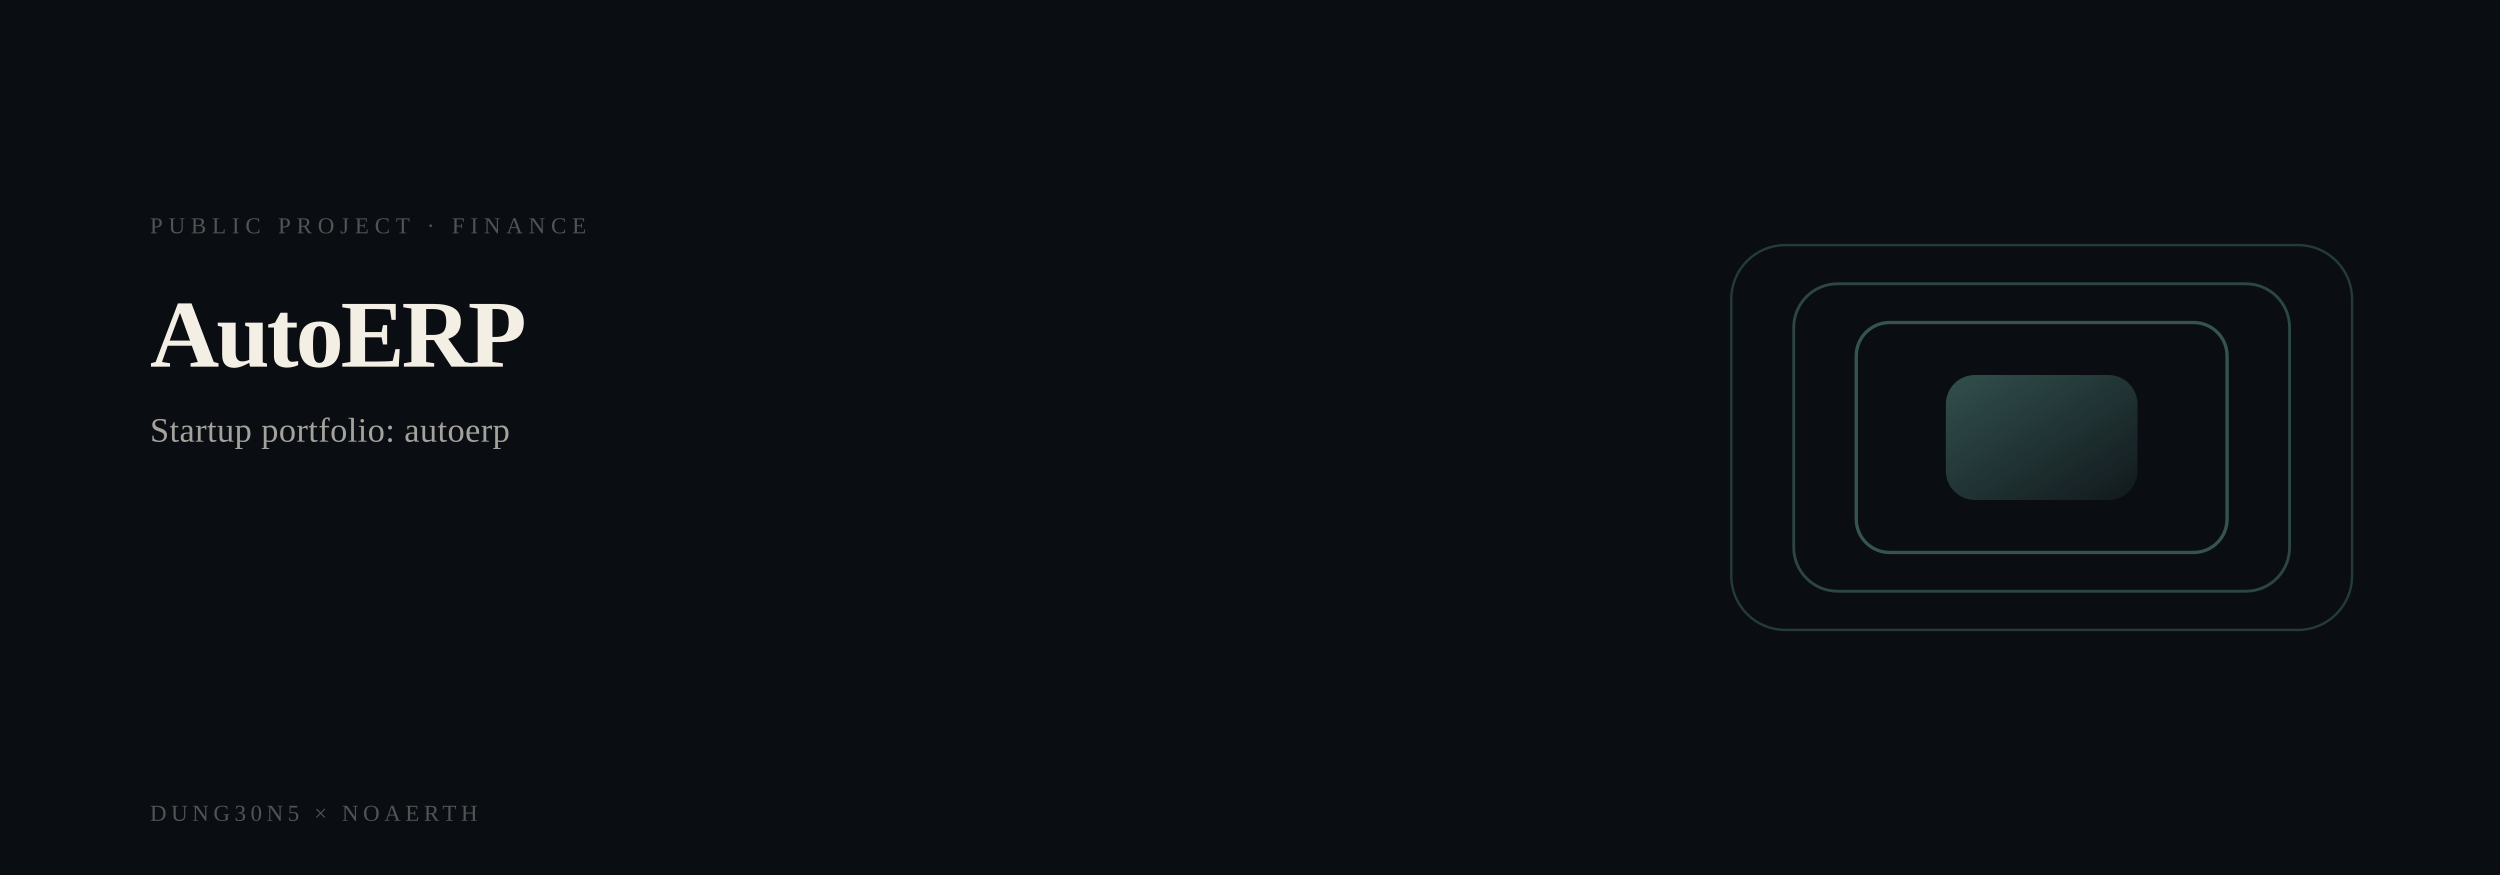
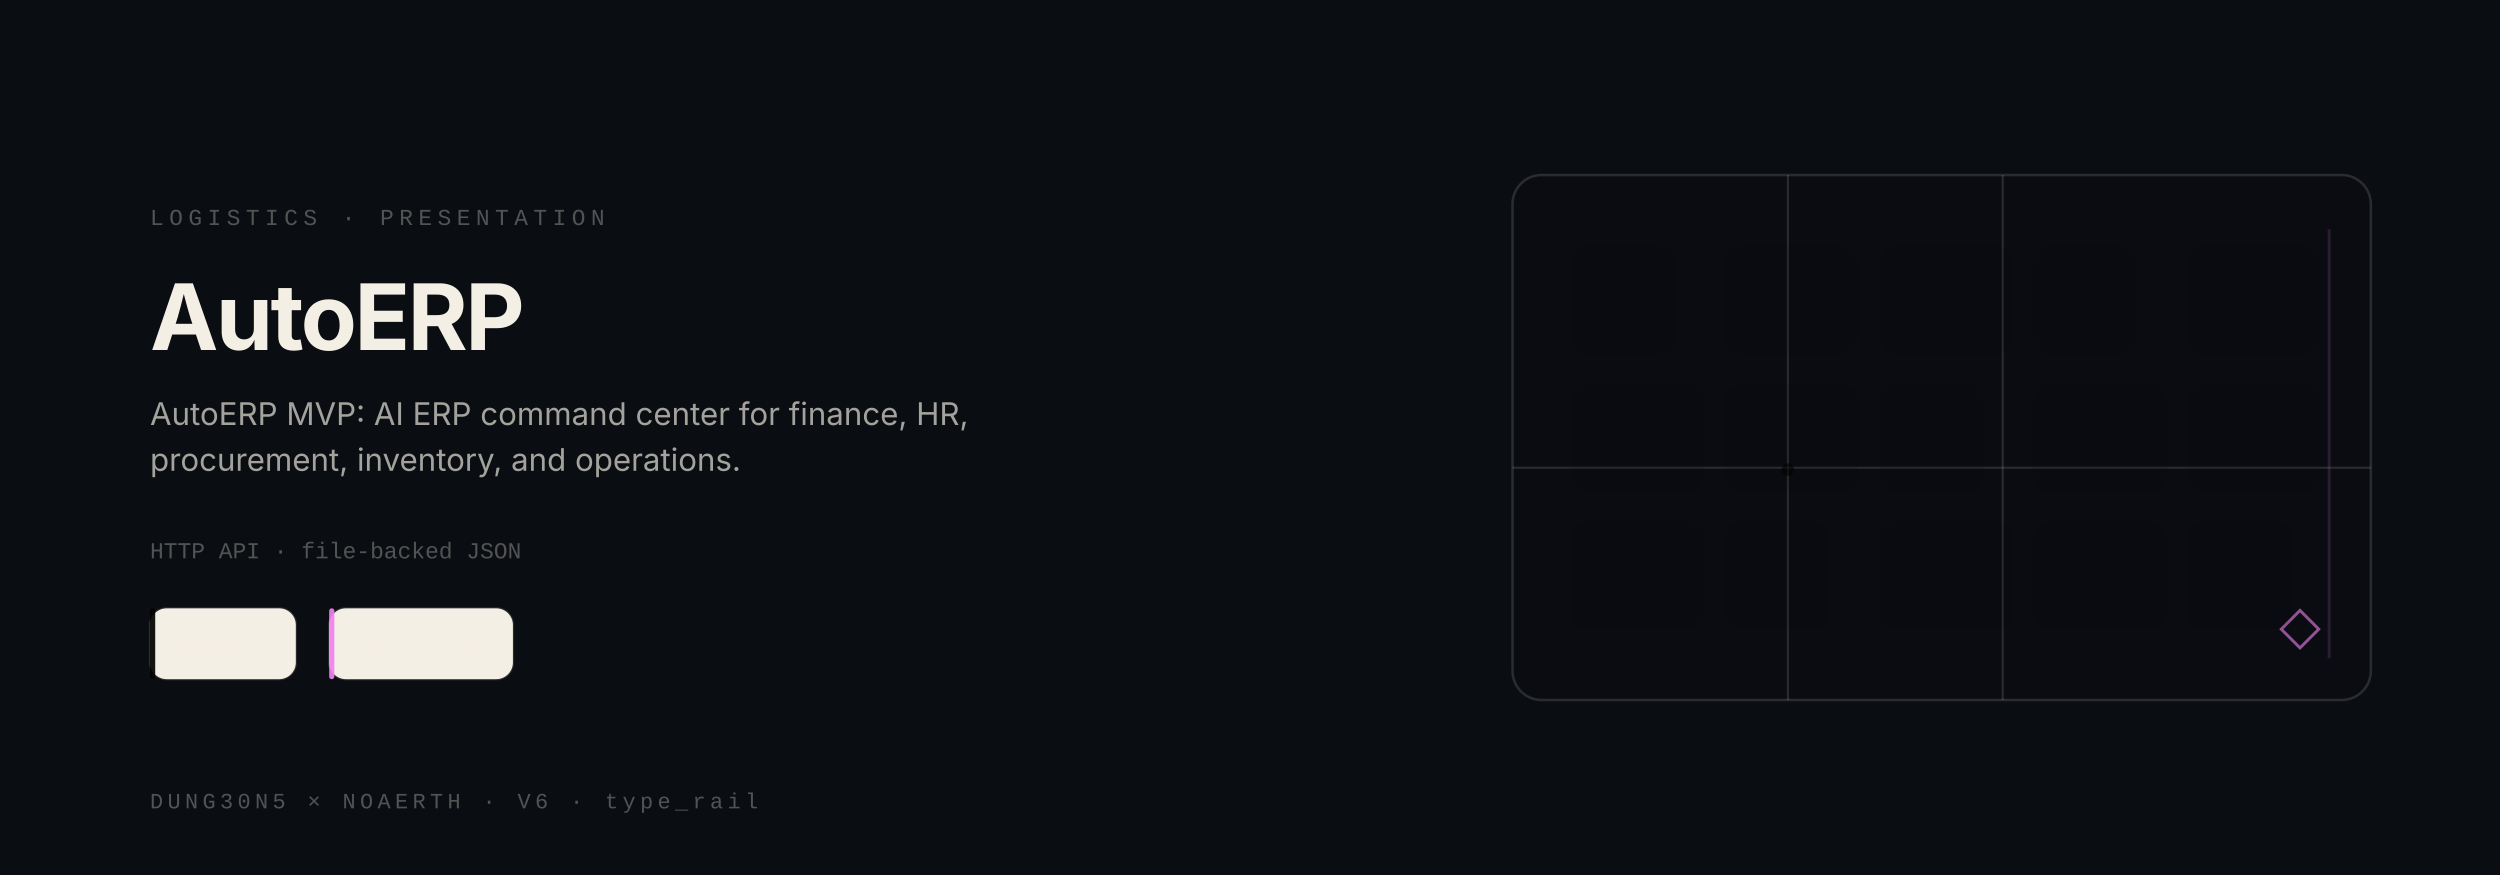
- <svg xmlns="http://www.w3.org/2000/svg" viewBox="0 0 1200 420" width="1200" height="420" role="img" aria-label="AutoERP: ledger columns with allocation flow between them. Motion depicts capital enters, allocates across positions, and settles into an outcome.">
-   <defs>
-     <linearGradient id="hero-autoerp-dark-a" x1="0" y1="0" x2="1" y2="1">
-       <stop offset="0" stop-color="#7fd1c1" stop-opacity="0.85" />
-       <stop offset="1" stop-color="#7fd1c1" stop-opacity="0.15" />
-     </linearGradient>
-   </defs>
+ <svg xmlns="http://www.w3.org/2000/svg" viewBox="0 0 1200 420" width="1200" height="420" role="img" aria-label="AutoERP: a composed grid assembles and a sweep resolves it">
  <rect width="1200" height="420" fill="#0a0d12" />
-   <rect x="891" y="154.82" width="178" height="110.36" rx="16" fill="none" stroke="#7fd1c1" stroke-width="1.60" opacity="0.36" />
-   <rect x="861" y="136.22" width="238" height="147.56" rx="21" fill="none" stroke="#7fd1c1" stroke-width="1.38" opacity="0.29" />
-   <rect x="831" y="117.62" width="298" height="184.76" rx="26" fill="none" stroke="#7fd1c1" stroke-width="1.16" opacity="0.23" />
-   <rect x="934" y="180" width="92" height="60" rx="14" fill="url(#hero-autoerp-dark-a)" opacity="0.40" />
-   <text x="72" y="112" fill="#f4efe44f" font-size="11" letter-spacing="2.8">PUBLIC PROJECT · FINANCE</text>
-   <text x="72" y="176" fill="#f4efe4" font-size="46" font-weight="660" letter-spacing="-1.4">AutoERP</text>
-   <text x="72" y="212" fill="#f4efe4a8" font-size="16.5" letter-spacing="0.2">Startup portfolio: autoerp</text>
-   <rect x="72" y="266" width="106" height="40" rx="9" fill="#f4efe4" fill-opacity="0.05" stroke="#f4efe424" stroke-width="1.1" opacity="0">
-     <animate attributeName="opacity" from="0" to="1" dur="0.5s" begin="0.50s" fill="freeze" />
-   </rect>
-   <rect x="72" y="266" width="2.5" height="40" rx="1.2" fill="#7fd1c1" opacity="0">
-     <animate attributeName="opacity" from="0" to="0.9" dur="0.5s" begin="0.50s" fill="freeze" />
-   </rect>
-   <text x="125" y="291" fill="#f4efe4" font-size="11.5" text-anchor="middle" font-family="ui-monospace,SFMono-Regular,Menlo,monospace" opacity="0">capital<animate attributeName="opacity" from="0" to="1" dur="0.5s" begin="0.65s" fill="freeze" />
-   </text>
-   <rect x="194" y="266" width="106" height="40" rx="9" fill="#f4efe4" fill-opacity="0.05" stroke="#f4efe424" stroke-width="1.1" opacity="0">
-     <animate attributeName="opacity" from="0" to="1" dur="0.5s" begin="1.00s" fill="freeze" />
-   </rect>
-   <rect x="194" y="266" width="2.5" height="40" rx="1.2" fill="#7fd1c1" opacity="0">
-     <animate attributeName="opacity" from="0" to="0.9" dur="0.5s" begin="1.00s" fill="freeze" />
-   </rect>
-   <text x="247" y="291" fill="#f4efe4" font-size="11.5" text-anchor="middle" font-family="ui-monospace,SFMono-Regular,Menlo,monospace" opacity="0">allocate<animate attributeName="opacity" from="0" to="1" dur="0.5s" begin="1.15s" fill="freeze" />
-   </text>
-   <rect x="316" y="266" width="106" height="40" rx="9" fill="#f4efe4" fill-opacity="0.05" stroke="#f4efe424" stroke-width="1.1" opacity="0">
-     <animate attributeName="opacity" from="0" to="1" dur="0.5s" begin="1.50s" fill="freeze" />
-   </rect>
-   <rect x="316" y="266" width="2.5" height="40" rx="1.2" fill="#7fd1c1" opacity="0">
-     <animate attributeName="opacity" from="0" to="0.9" dur="0.5s" begin="1.50s" fill="freeze" />
-   </rect>
-   <text x="369" y="291" fill="#f4efe4" font-size="11.5" text-anchor="middle" font-family="ui-monospace,SFMono-Regular,Menlo,monospace" opacity="0">mark<animate attributeName="opacity" from="0" to="1" dur="0.5s" begin="1.65s" fill="freeze" />
-   </text>
-   <rect x="438" y="266" width="106" height="40" rx="9" fill="#f4efe4" fill-opacity="0.05" stroke="#f4efe424" stroke-width="1.1" opacity="0">
-     <animate attributeName="opacity" from="0" to="1" dur="0.5s" begin="2.00s" fill="freeze" />
-   </rect>
-   <rect x="438" y="266" width="2.5" height="40" rx="1.2" fill="#e7c27a" opacity="0">
-     <animate attributeName="opacity" from="0" to="0.9" dur="0.5s" begin="2.00s" fill="freeze" />
-   </rect>
-   <text x="491" y="291" fill="#f4efe4" font-size="11.5" text-anchor="middle" font-family="ui-monospace,SFMono-Regular,Menlo,monospace" opacity="0">settle<animate attributeName="opacity" from="0" to="1" dur="0.5s" begin="2.15s" fill="freeze" />
-   </text>
-   <text x="72" y="394" fill="#f4efe44f" font-size="11" letter-spacing="2.2">DUNG30N5 × NOAERTH</text>
+   <text x="72" y="108" font-family="ui-monospace, SFMono-Regular, Menlo, Monaco, Consolas, 'Liberation Mono', monospace" font-size="11" letter-spacing="2.6" fill="#f4efe44f">LOGISTICS · PRESENTATION</text>
+   <text x="72" y="168" font-family="-apple-system, BlinkMacSystemFont, 'Segoe UI', Inter, Helvetica, Arial, sans-serif" font-size="44" font-weight="660" letter-spacing="-1.2" fill="#f4efe4">AutoERP</text>
+   <text x="72" y="204" font-family="-apple-system, BlinkMacSystemFont, 'Segoe UI', Inter, Helvetica, Arial, sans-serif" font-size="15" fill="#f4efe4a8">AutoERP MVP: AI ERP command center for finance, HR,</text>
+   <text x="72" y="226" font-family="-apple-system, BlinkMacSystemFont, 'Segoe UI', Inter, Helvetica, Arial, sans-serif" font-size="15" fill="#f4efe4a8">procurement, inventory, and operations.</text>
+   <text x="72" y="268" font-family="ui-monospace, SFMono-Regular, Menlo, Monaco, Consolas, 'Liberation Mono', monospace" font-size="11" fill="#f4efe44f">HTTP API · file-backed JSON</text>
+   <rect x="72.0" y="292.0" width="70.0" height="34.0" rx="8" fill="#f4efe4" stroke="#f4efe424" stroke-width="1.1" />
+   <rect x="72.0" y="292.0" width="2.5" height="34.0" rx="1.2" fill="mint" opacity="0.92" />
+   <text x="107.0" y="314" font-family="ui-monospace, SFMono-Regular, Menlo, Monaco, Consolas, 'Liberation Mono', monospace" font-size="11" fill="#f4efe4" fill-opacity="0.82" text-anchor="middle">command</text>
+   <rect x="158.0" y="292.0" width="88.2" height="34.0" rx="8" fill="#f4efe4" stroke="#f4efe424" stroke-width="1.1" />
+   <rect x="158.0" y="292.0" width="2.5" height="34.0" rx="1.2" fill="violet" opacity="0.92" />
+   <text x="202.1" y="314" font-family="ui-monospace, SFMono-Regular, Menlo, Monaco, Consolas, 'Liberation Mono', monospace" font-size="11" fill="#f4efe4" fill-opacity="0.82" text-anchor="middle">command/[id]</text>
+   <rect x="726.0" y="84.0" width="412.0" height="252.0" rx="14" fill="mint" fill-opacity="0.04" />
+   <rect x="729.0" y="87.0" width="406.0" height="246.0" rx="12" fill="none" stroke="mint" stroke-width="1" stroke-opacity="0.18" />
+   <rect x="726.0" y="84.0" width="412.0" height="252.0" rx="14" fill="none" stroke="#f4efe424" stroke-width="1.2" />
+   <line x1="858.2" y1="84.0" x2="858.2" y2="336.0" stroke="#f4efe424" stroke-width="1" />
+   <line x1="961.3" y1="84.0" x2="961.3" y2="336.0" stroke="#f4efe424" stroke-width="1" />
+   <line x1="726.0" y1="224.5" x2="1138.0" y2="224.5" stroke="#f4efe424" stroke-width="1" />
+   <circle cx="858.2" cy="225.4" r="3" fill="mint" opacity="0.55" />
+   <rect x="734.0" y="92.0" width="396.0" height="236.0" rx="12" fill="none" stroke="mint" stroke-width="1" stroke-opacity="0.22" />
+   <path d="M1095.0 302.0 l9 -9 l9 9 l-9 9 z" fill="none" stroke="violet" stroke-width="1.4" opacity="0.6" />
+   <rect x="754" y="118" width="50" height="52" rx="8" fill="mint" fill-opacity="0.08" stroke="mint" stroke-width="1" stroke-opacity="0.4" opacity="0.85" />
+   <rect x="828" y="118" width="64" height="52" rx="8" fill="mint" fill-opacity="0.08" stroke="mint" stroke-width="1" stroke-opacity="0.4" opacity="0.85" />
+   <rect x="902" y="118" width="64" height="52" rx="8" fill="mint" fill-opacity="0.08" stroke="mint" stroke-width="1" stroke-opacity="0.4" opacity="0.85" />
+   <rect x="976" y="118" width="50" height="52" rx="8" fill="mint" fill-opacity="0.08" stroke="mint" stroke-width="1" stroke-opacity="0.4" opacity="0.85" />
+   <rect x="1050" y="118" width="64" height="52" rx="8" fill="mint" fill-opacity="0.08" stroke="mint" stroke-width="1" stroke-opacity="0.4" opacity="0.85" />
+   <rect x="754" y="184" width="64" height="52" rx="8" fill="mint" fill-opacity="0.08" stroke="mint" stroke-width="1" stroke-opacity="0.4" opacity="0.85" />
+   <rect x="828" y="184" width="64" height="52" rx="8" fill="mint" fill-opacity="0.08" stroke="mint" stroke-width="1" stroke-opacity="0.4" opacity="0.85" />
+   <rect x="902" y="184" width="50" height="52" rx="8" fill="mint" fill-opacity="0.08" stroke="mint" stroke-width="1" stroke-opacity="0.4" opacity="0.85" />
+   <rect x="976" y="184" width="64" height="52" rx="8" fill="mint" fill-opacity="0.08" stroke="mint" stroke-width="1" stroke-opacity="0.4" opacity="0.85" />
+   <rect x="1050" y="184" width="64" height="52" rx="8" fill="mint" fill-opacity="0.08" stroke="mint" stroke-width="1" stroke-opacity="0.4" opacity="0.85" />
+   <rect x="754" y="250" width="64" height="52" rx="8" fill="mint" fill-opacity="0.08" stroke="mint" stroke-width="1" stroke-opacity="0.4" opacity="0.85" />
+   <rect x="828" y="250" width="50" height="52" rx="8" fill="mint" fill-opacity="0.08" stroke="mint" stroke-width="1" stroke-opacity="0.4" opacity="0.85" />
+   <rect x="902" y="250" width="64" height="52" rx="8" fill="mint" fill-opacity="0.08" stroke="mint" stroke-width="1" stroke-opacity="0.4" opacity="0.85" />
+   <rect x="976" y="250" width="64" height="52" rx="8" fill="mint" fill-opacity="0.08" stroke="mint" stroke-width="1" stroke-opacity="0.4" opacity="0.85" />
+   <rect x="1050" y="250" width="50" height="52" rx="8" fill="mint" fill-opacity="0.08" stroke="mint" stroke-width="1" stroke-opacity="0.4" opacity="0.85" />
+   <line x1="1118" y1="110" x2="1118" y2="316" stroke="violet" stroke-width="1.4" opacity="0.14" />
+   <text x="72" y="388" font-family="ui-monospace, SFMono-Regular, Menlo, Monaco, Consolas, 'Liberation Mono', monospace" font-size="10.5" letter-spacing="2.1" fill="#f4efe44f">DUNG30N5 × NOAERTH · V6 · type_rail</text>
</svg>
